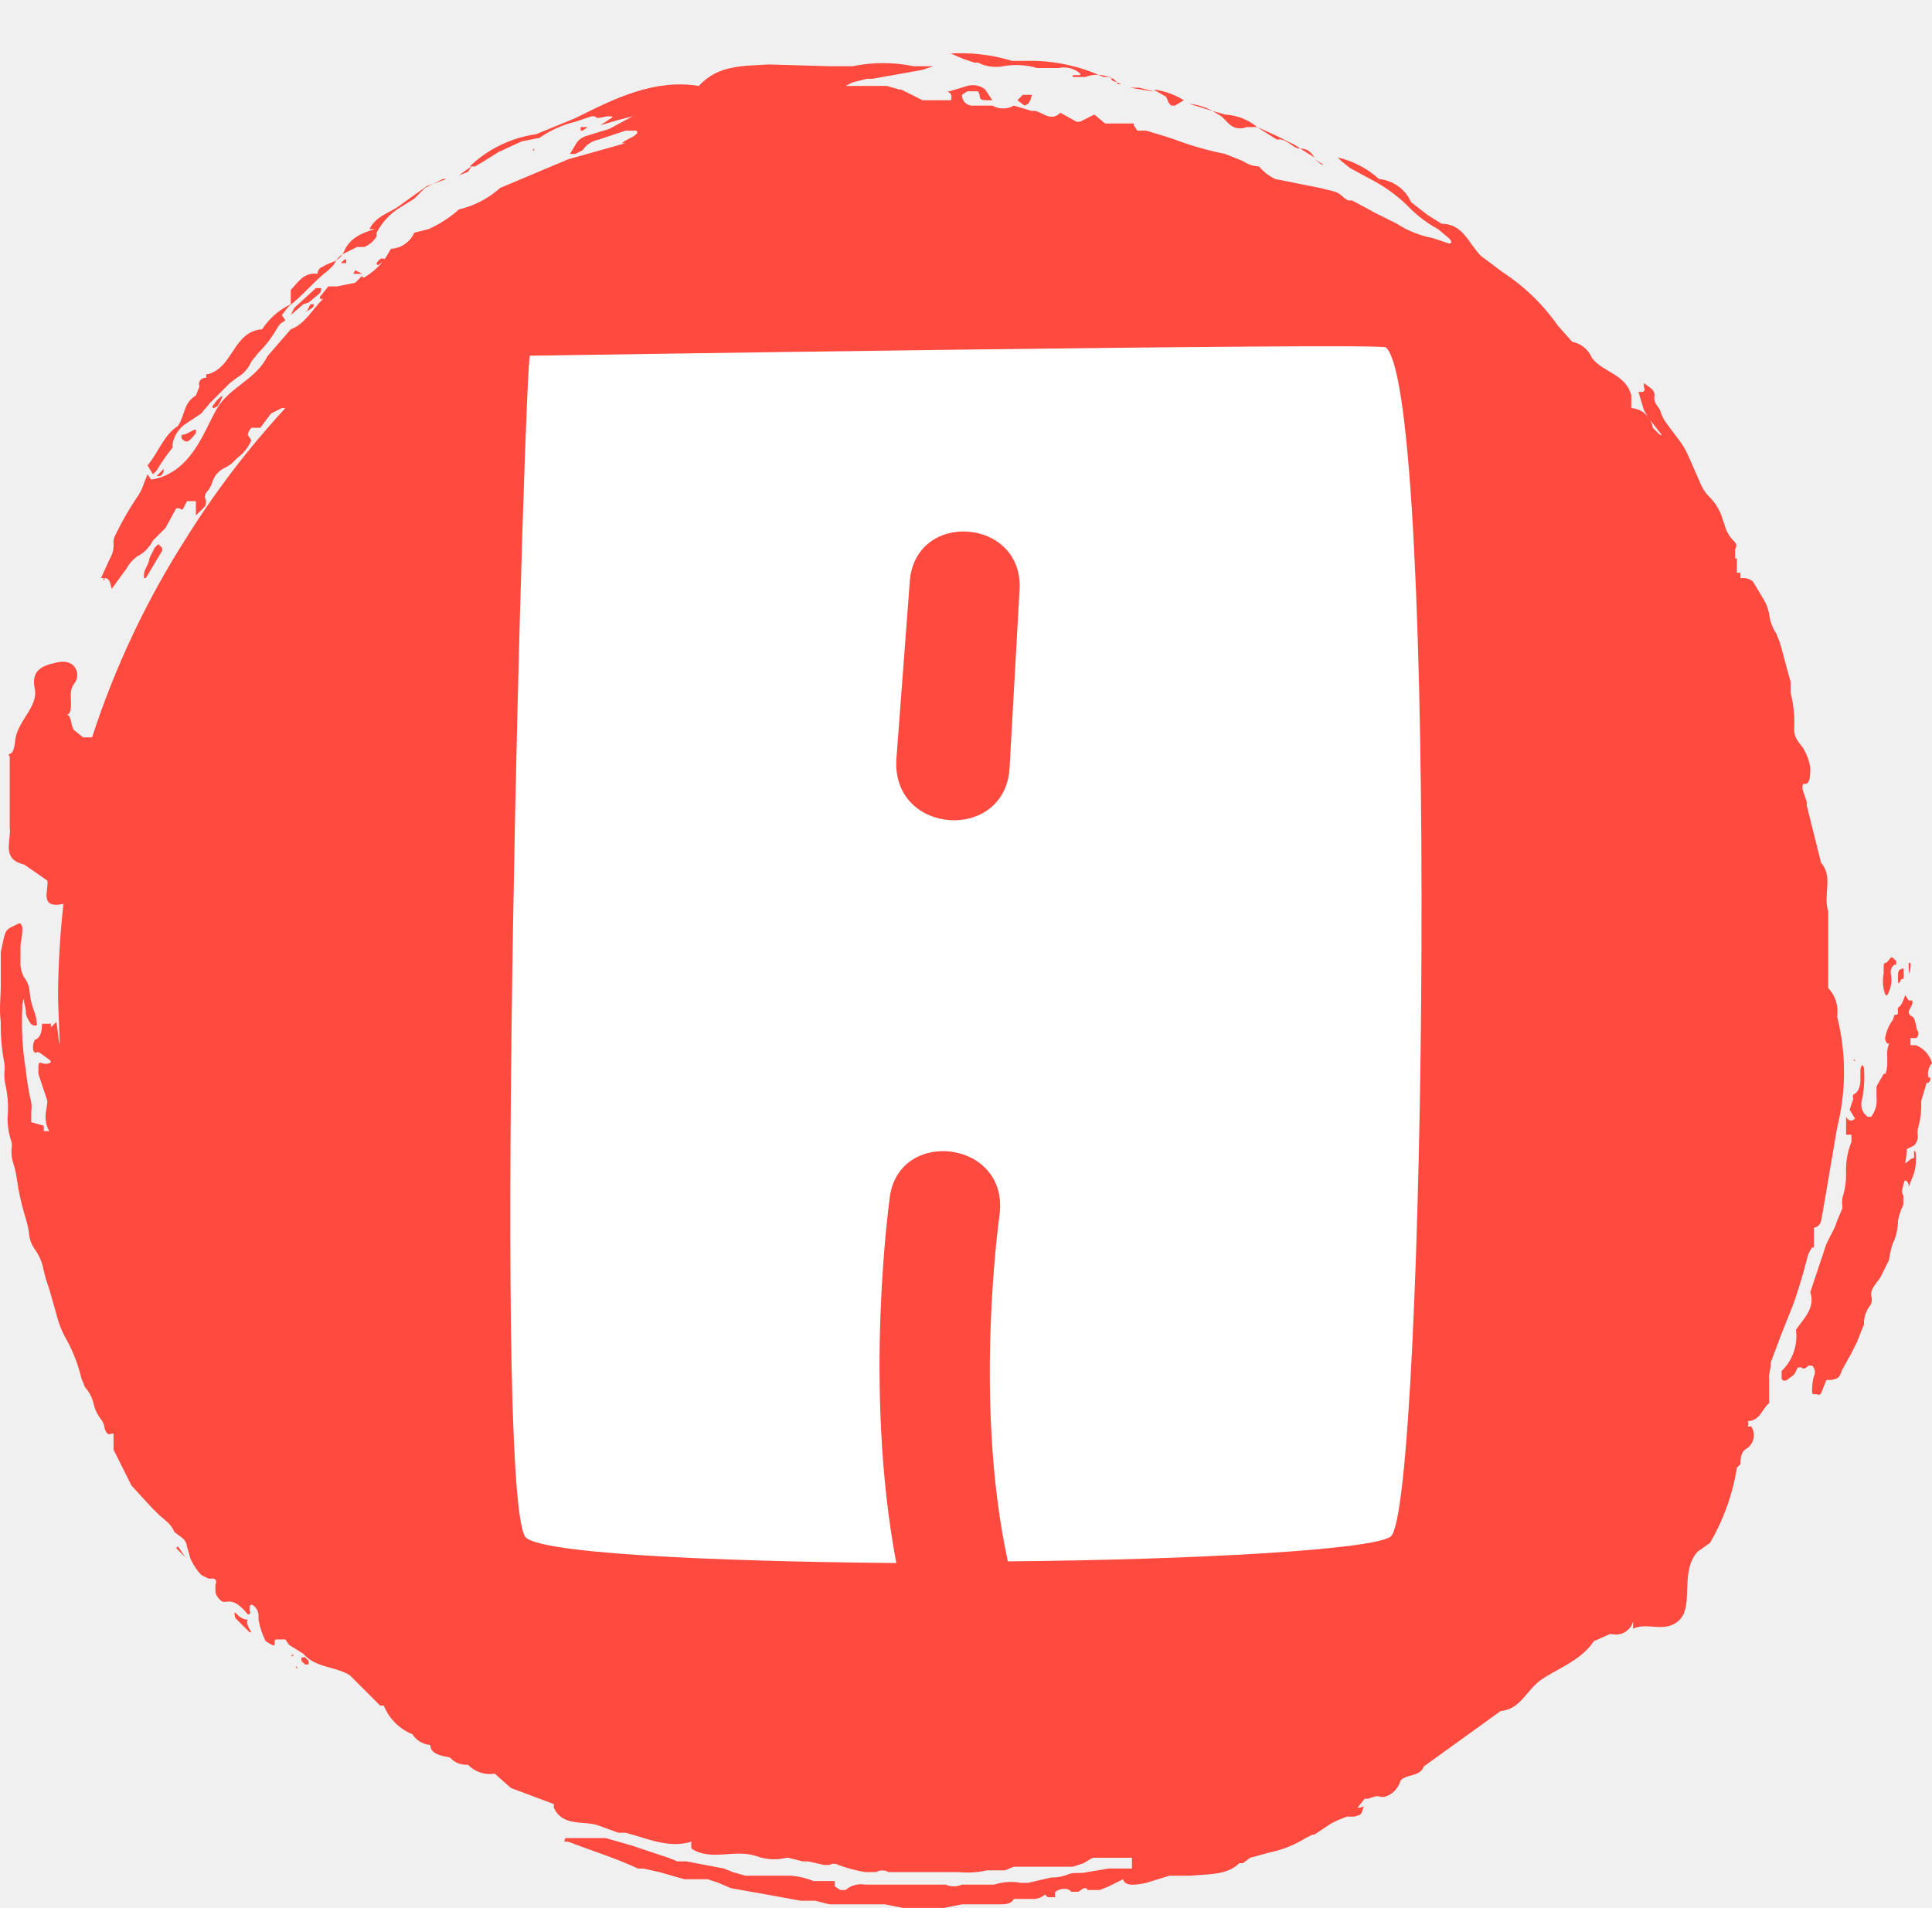
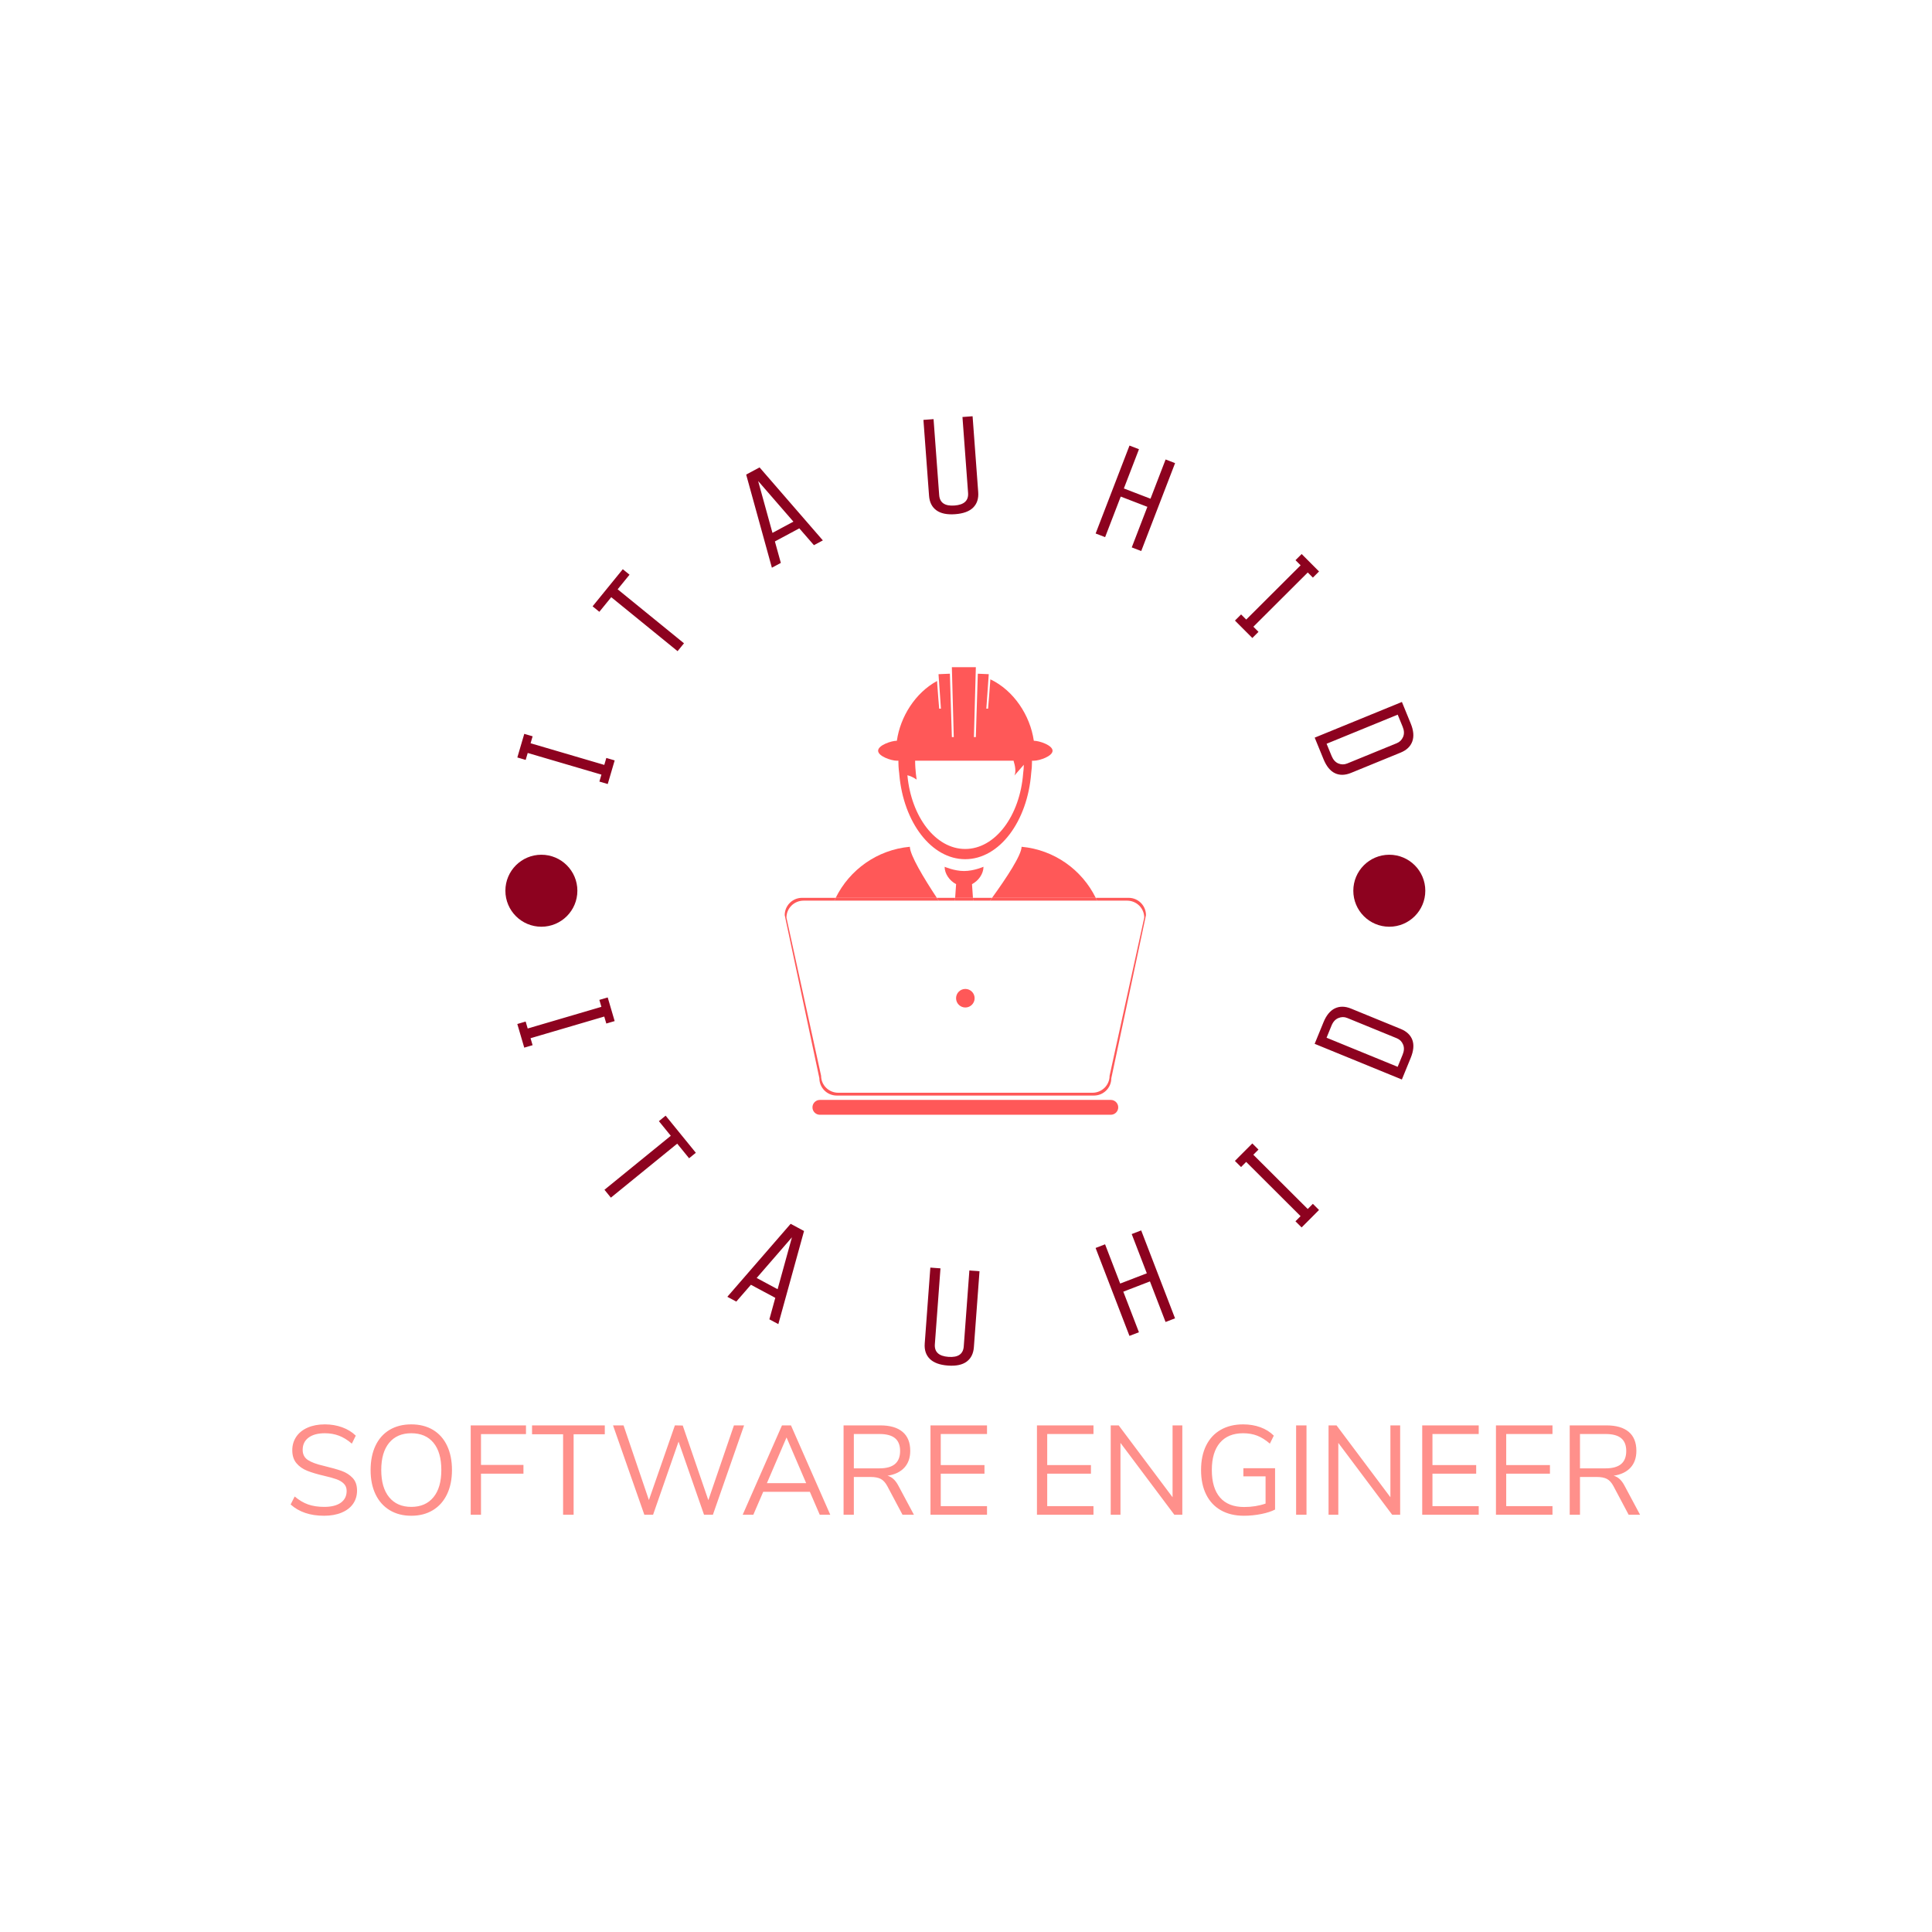
- <svg xmlns="http://www.w3.org/2000/svg" width="308.761" height="304.916" viewBox="0 0 106.008 104.687" class="css-1j8o68f" version="1.1" id="svg23">
-   <defs id="SvgjsDefs2684" />
-   <g id="SvgjsG2685" featurekey="rootContainer" transform="matrix(0.9820593,0,0,0.9820593,-0.05456052,0)" fill="#ff4a3f">
-     <g id="g17">
-       <path d="M19.8 15.3h.5l-.4-.2zm.5.1zm.8-.7c0 .1 0 .1.1.1l.4-.3c-.2-.1-.3-.1-.5.2zm.4-.2zm-4.1 2.3zm-.2.6l.3-.2c.1-.1.1-.2.1-.2h-.2l-.2.4c-.1-.1-.1 0 0 0zm2.2-2.9h-.1l-.2.2h.3zm-2.1 2.4l.6-.5c.1-.1.1-.2.1-.3h-.3l-1.2 1.1-.2.4.7-.6zm-1.1.8z" id="path3" />
-       <path d="M9.7 25v-.2a1.7 1.7 0 0 1 .7-1.1l.9-.6.5-.6.7-.7.4-.4.4-.3a1.9 1.9 0 0 0 .8-.9l.4-.5a5.9 5.9 0 0 0 1-1.3l.2-.3.3-.2-.2-.3.4-.5c.8-.6 1.4-1.4 2.2-2l.3-.3a1.4 1.4 0 0 1 .5-.6l.8-.4h.4a1.4 1.4 0 0 0 .7-.6V13a3.5 3.5 0 0 1 1.3-1.4l.8-.5.2-.2.4-.4 1-.5h.2l-1.1.4-1.4 1c-.6.5-1.4.6-1.8 1.4h.3c-.7.2-1.4.5-1.7 1.2s-.8.6-1.2.9a.4.4 0 0 0-.3.4c-.8-.1-1.1.5-1.5.9v.8a3.9 3.9 0 0 0-1.6 1.4c-1.6.1-1.6 2.1-3 2.5h-.1a.2.2 0 0 0 0 .2c-.3 0-.5.2-.4.5l-.2.5c-.7.4-.6 1.1-1 1.7-.8.5-1.1 1.5-1.7 2.2l.3.5.2-.2a11.6 11.6 0 0 1 .9-1.3zM53.9 3.3l.6.2h.2a2.2 2.2 0 0 0 1.4.2 4.1 4.1 0 0 1 1.9.1h1.2a1.4 1.4 0 0 1 1.2.3.1.1 0 0 1 0 .1H60a.1.1 0 0 0 0 .1h.7a1.8 1.8 0 0 1 1.3 0c.2 0 .1.1.2.2l.5.2h-.2c-.2-.4-.5-.4-.8-.4a9.7 9.7 0 0 0-4.3-.9h-.8A9.8 9.8 0 0 0 53 3h.2zm7.3 3.1zM50.3 4.7zm10.9 1.7h.2-.2zM19 14.7zm32.1-10zm17.6 2.2a.9.9 0 0 0 1 .2h.6a3.1 3.1 0 0 0-1.8-.7l-.7-.2.5.3zm-3.4-1.3c0 .1.1.2.2.3h.2l.5-.3a4.2 4.2 0 0 0-1.7-.6l.7.4zm7.4 2.7l.8.5c-.2-.3-.4-.5-.8-.5z" id="path5" />
-       <path d="M99 76.1l.6-1.6.6-1.5c.2-.5.6-1.8.8-2.6a1.7 1.7 0 0 1 .3-.7h.1v-1.1c.5-.1.4-.6.5-.9l.8-4.7a12.7 12.7 0 0 0 0-6.2 1.9 1.9 0 0 0-.5-1.6v-4.3c-.3-.9.3-1.9-.4-2.7L101 45a.4.4 0 0 0 0-.2l-.2-.6a.5.5 0 0 1 0-.4h.1c.3 0 .3-.5.3-.9a3 3 0 0 0-.4-1.1l-.3-.4a1.1 1.1 0 0 1-.2-.7 6.7 6.7 0 0 0-.2-2v-.6c-.2-.7-.4-1.5-.6-2.2l-.2-.5a2.5 2.5 0 0 1-.4-1.1 2.5 2.5 0 0 0-.3-.8l-.6-1a.8.8 0 0 0-.6-.2h-.1V32h-.2v-.8H97V31a.4.4 0 0 0 0-.1v-.2c.1-.2.1-.3-.1-.5a1.8 1.8 0 0 1-.4-.6l-.2-.6a2.9 2.9 0 0 0-.7-1.2 2.2 2.2 0 0 1-.5-.7l-.7-1.6a4.3 4.3 0 0 0-.6-1l-.6-.8a2.4 2.4 0 0 1-.4-.8l-.2-.3a.6.6 0 0 1-.1-.5.5.5 0 0 0-.2-.4l-.4-.3v.2c.1.2 0 .3-.1.3h-.2l.3 1 .3.5.7.9h-.1l-.2-.2-.2-.2a1.3 1.3 0 0 0-1.2-1.1v-.7c-.3-1.2-1.6-1.3-2.2-2.1a1.5 1.5 0 0 0-1.1-.9l-.8-.9a11.3 11.3 0 0 0-3.1-3l-.8-.6-.4-.3c-.7-.7-1-1.8-2.2-1.8l-.8-.5-.9-.7a2.2 2.2 0 0 0-1.8-1.3 5.1 5.1 0 0 0-2.3-1.2l.2.2.5.4 1.3.7a8.5 8.5 0 0 1 2.1 1.6 6.8 6.8 0 0 0 1.5 1.1l.6.5c.1.1.2.2.1.3H81l-.9-.3a5.6 5.6 0 0 1-2-.8l-1.2-.6-1.3-.7h-.2c-.3-.1-.4-.4-.8-.5l-.8-.2-2.5-.5a2.6 2.6 0 0 1-.9-.7 1.7 1.7 0 0 1-.9-.3l-1-.4a18.1 18.1 0 0 1-2.8-.8l-.6-.2-1-.3h-.5l-.2-.3v-.1h-1.6l-.6-.5-.4.2-.4.2h-.2l-.9-.5c-.6.6-1.1-.2-1.6-.1l-1-.3a1.2 1.2 0 0 1-1.2 0h-1.2a.6.6 0 0 1-.5-.6l.3-.2h.6a.7.7 0 0 1 .1.3c0 .2.2.2.5.2h.2l-.4-.6a1.1 1.1 0 0 0-1-.2l-1 .3H53c.3.2.2.3.2.5h-1.6l-.4-.2-.8-.4h-.1l-.7-.2h-2.3l.4-.2.8-.2h.3l1.7-.3 1.1-.2.6-.2h-1.1a8.4 8.4 0 0 0-3.4 0h-1.3L43 3.6c-1.4.1-2.8 0-3.9 1.2-2.5-.4-4.7.7-6.9 1.8l-2.2.9a6.7 6.7 0 0 0-3.7 1.8h.3l.5-.3.8-.5 1.3-.6 1-.2a6 6 0 0 1 2-.9l.9-.3h.2c.1.2.5 0 .7 0h.2c.1 0 .1.1 0 .1l-.6.4 1-.3.8-.2-1.3.7-1.3.4a1 1 0 0 0-.6.5l-.3.5h.3l.4-.2a1.4 1.4 0 0 1 .9-.6l1.5-.5h.5a.1.1 0 0 1 .1.2c-.2.2-.6.3-.8.5h.2l-3.2.9-3.8 1.6a5.2 5.2 0 0 1-2.3 1.2 6.6 6.6 0 0 1-1.7 1.1l-.8.2a1.5 1.5 0 0 1-1.3.9l-.3.5a3.7 3.7 0 0 1-1.2 1.1h-.1v-.1l-.2.2-.2.2-1 .2h-.5l-.4.5c-.1.1-.1.2 0 .2h.1c-.6.6-1 1.4-1.8 1.7L15 19.9c-.6 1.2-1.8 1.6-2.6 2.6s-1.4 3.9-3.9 4.3l-.2-.3-.2.5a2.7 2.7 0 0 1-.4.8 16.9 16.9 0 0 0-1.2 2.1.8.8 0 0 0-.1.5 1.4 1.4 0 0 1-.2.8l-.5 1.1h.2c.3 0 .3.3.4.6l.8-1.1a2.2 2.2 0 0 1 .6-.7 2 2 0 0 0 .9-.9l.3-.3.4-.4.6-1.1h.2c.1.1.1.1.2 0l.2-.4h.5v.8l.5-.5a.5.5 0 0 0 0-.5.4.4 0 0 1 .1-.3 1.5 1.5 0 0 0 .3-.5 1.3 1.3 0 0 1 .8-.9l.3-.2.3-.3a2.4 2.4 0 0 0 .8-1l-.2-.3c0-.1.1-.3.2-.4h.5l.6-.8.6-.3h.2a48.8 48.8 0 0 0-5.5 7.2h-.1.1a48.4 48.4 0 0 0-5.3 11.2h-.5l-.5-.4c-.2-.2-.1-.7-.4-.9h.1c.3-.5-.1-1.2.3-1.7s.1-1.4-.9-1.2-1.5.5-1.3 1.5-1 1.8-1.1 2.9-.5.5-.3.9v3.9c.1.8-.5 1.8.8 2.1l1.3.9c.1.5-.5 1.6.9 1.3a49.2 49.2 0 0 0-.3 5c0 1.1.1 2.2.1 3.3v-.4c-.1-.4-.1-.8-.2-1.3l-.3.3v-.2h-.5c0 .5-.1.8-.4.9a.9.9 0 0 0-.1.5c0 .1.1.3.2.2s.4.2.7.4-.2.3-.4.2-.2.1-.2.3v.3l.5 1.5c0 .3-.1.6-.1.9a1.7 1.7 0 0 0 .2.8h-.3v-.3l-.7-.2v-.6a1.5 1.5 0 0 0 0-.5 14.6 14.6 0 0 1-.3-1.8 16.6 16.6 0 0 1-.2-3.5.9.9 0 0 1 .1-.5v.2a2.9 2.9 0 0 1 .1.5.8.8 0 0 0 .1.4c.1.2.2.4.4.4s.1-.1.1-.2a2.1 2.1 0 0 0-.1-.5 4.2 4.2 0 0 1-.3-1.3 1.5 1.5 0 0 0-.3-.7 1.6 1.6 0 0 1-.2-.9v-.8c0-.3.1-.6.1-.9a.5.5 0 0 0-.1-.4h-.1c-.8.4-.7.2-1 1.6V55c0 .7-.1 1.4 0 2.1a10.8 10.8 0 0 0 .2 2.3 1.8 1.8 0 0 1 0 .5 3.1 3.1 0 0 0 .1.9 5.9 5.9 0 0 1 .1 1.3 3.9 3.9 0 0 0 .2 1.7 1.2 1.2 0 0 1 0 .4 2.1 2.1 0 0 0 .1.8 4.9 4.9 0 0 1 .2.9 14 14 0 0 0 .5 2.2 5 5 0 0 1 .2 1 1.7 1.7 0 0 0 .3.7 2.9 2.9 0 0 1 .5 1.2 8.5 8.5 0 0 0 .3 1l.4 1.4a5.4 5.4 0 0 0 .6 1.5 8.5 8.5 0 0 1 .8 2.1l.2.5a2.1 2.1 0 0 1 .5 1 2.1 2.1 0 0 0 .4.8 1 1 0 0 1 .2.5c.1.3.2.4.4.3h.1v.9l.5 1 .5 1 1.1 1.2.4.4c.3.3.7.5.9 1l.4.3a.7.7 0 0 1 .3.5l.2.7a3.3 3.3 0 0 0 .6.9l.4.2h.3a.2.2 0 0 1 .1.3 2.5 2.5 0 0 0 0 .5.9.9 0 0 0 .4.5h.2c.4-.1.8.2 1.2.7h.1c0-.1.1-.1 0-.2v-.2c0-.1.1-.2.2-.1a.7.7 0 0 1 .3.6v.2a4.3 4.3 0 0 0 .4 1.2c.5.3.5.3.5.1s0-.2.2-.2h.4l.2.3.8.5c.7.8 1.8.7 2.6 1.2l1.7 1.7h.2a2.9 2.9 0 0 0 1.6 1.6 1.3 1.3 0 0 0 1 .6c0 .5.6.6 1.1.7a1.2 1.2 0 0 0 .8.4h.2a1.7 1.7 0 0 0 1.5.5l.9.8 2.4.9v.2c.5 1.1 1.7.7 2.5 1l1.1.4h.4c1.2.3 2.4.9 3.7.5a.7.7 0 0 0 0 .4c1.1.7 2.4 0 3.6.4a2.9 2.9 0 0 0 1.7.1h.1l.8.2h.3l.9.2h.3a.5.5 0 0 1 .5 0 7.9 7.9 0 0 0 1.5.4h.6a.7.7 0 0 1 .7 0h3.9a5 5 0 0 0 1.6-.1h1l.5-.2H60l.6-.2.5-.3h2.2v.6H62l-1.2.2c-.4.1-.7 0-1 .1a2.4 2.4 0 0 1-1 .2l-1.3.3h-.4a3.1 3.1 0 0 0-1.5.1h-1.8a1.1 1.1 0 0 1-.9 0h-4.5a1.3 1.3 0 0 0-1.1.3H47l-.3-.2v-.3h-1.2a4.1 4.1 0 0 0-1.3-.3h-2.5l-.7-.2-.5-.2-2.1-.4h-.5l-.5-.2-2.1-.7-1.4-.4h-2.2c-.1 0-.1.1-.1.2h.2c1.3.5 2.6.9 3.9 1.5h.3l.9.2 1.4.4h1.3l.6.2.7.3 1.7.3 1.1.2 1.1.2h.8l.8.2h3.1l1 .2h2.3l1-.2H56c.4 0 .6-.1.7-.3h1a1 1 0 0 0 .8-.3c-.1.1 0 .1.1.2h.4v-.2c0-.1 0-.1.2-.2s.6-.1.7.1h.4l.3-.2c.2 0 .2 0 .2.1h.7l.5-.2.8-.4c.1.3.4.4 1.3.2l1.3-.4h1.2c.9-.1 2 0 2.7-.7h.2l.4-.3 1.1-.3a6.1 6.1 0 0 0 2-.8l.4-.2h.1l.9-.6.4-.2.5-.2h.4c.4-.1.4-.1.5-.4s0-.1-.2-.1h-.1l.4-.5h.2c.3-.1.5-.2.7-.1h.2a1.3 1.3 0 0 0 .9-.9c.3-.4 1.1-.2 1.3-.8l4.3-3.1c1.1-.1 1.4-1.1 2.2-1.7s2.3-1.1 3-2.2l.9-.4h.1a1 1 0 0 0 1.2-.7v.4c.8-.4 1.8.3 2.6-.5s0-2.7 1-3.8l.7-.5a12.1 12.1 0 0 0 1.5-4.2l.2-.2c0-.3 0-.7.4-.9a.9.9 0 0 0 .2-1.2h-.2a.3.3 0 0 0 0-.3c.7 0 .8-.7 1.2-1V77a.5.5 0 0 1 0-.2 3.8 3.8 0 0 0 .1-.7zM5.9 32.2z" id="path7" />
-       <path d="M26.4 9.3l-.3.2-.4.3.5-.2zm6.1-2h.1l.3-.2h-.4zm-2.6 1l-.1.1h.1v-.1zm-1.5 1.4zm1.3-.2zm-6.3 3.1zM9.2 26.2l-.4.4H9a.4.4 0 0 0 .2-.4zm3-3.5a2.1 2.1 0 0 0 .3-.6 1.5 1.5 0 0 0-.5.5c-.1.1-.1.2 0 .2zM11 24.2V24c-.2 0-.5.3-.8.3v.2c.3.3.4.2.8-.3zm3 66.2zM73.9 9.2h.1l-.5-.3zm-2.5-1.4c.5-.1.8.4 1.2.5h.1l-.3-.2-1-.5-1.1-.5.3.2zM52.8 3.1zm11.7 2h-.1l-1.2-.2h.5zm2 .7l1.3.4a3.3 3.3 0 0 0-1.3-.4zm-9 0a1 1 0 0 0 .2-.5h-.5l-.3.3.4.3zm9 1.6zM49.9 4.2zm2.9.7zM48.5 4zm13.8 2.1a.5.5 0 0 0 0 .1zm44.8 52.3h-.3V58h.3c.1 0 .2-.3.1-.4s-.1-.7-.3-.8a.3.3 0 0 1-.2-.3l.2-.4a.4.4 0 0 0 0-.2h-.2l-.2-.3c-.1.3-.2.6-.4.7a.5.5 0 0 0 0 .2c0 .1 0 .2-.1.2h-.1a1.1 1.1 0 0 1-.1.3 2.3 2.3 0 0 0-.4.9.4.4 0 0 0 .1.4h.1a1.7 1.7 0 0 0-.1.8v.4a1.8 1.8 0 0 1-.1.5h-.1l-.4.7v.6a1.5 1.5 0 0 1-.3 1.1h-.2l-.2-.2a.9.9 0 0 1-.1-.8 6.5 6.5 0 0 0 .1-1.7c0-.1-.1-.2-.1-.2a.5.5 0 0 0-.1.3v.6c0 .2-.1.6-.3.7s-.1.2-.1.3l-.2.6.3.5c-.2.2-.4.1-.5-.1v1h.3v.4a4.2 4.2 0 0 0-.3 1.4 3.3 3.3 0 0 0 0 .4 4 4 0 0 1-.2 1.3 2 2 0 0 0 0 .6l-.3.7a3.2 3.2 0 0 1-.3.7l-.3.6-.9 2.7c.3.9-.4 1.5-.8 2.1a2.7 2.7 0 0 1-.8 2.3v.4c0 .1.1.2.3.1l.4-.3.2-.4h.2c.1.1.2.1.4-.1h.2a.5.5 0 0 1 .1.6 2.9 2.9 0 0 0-.1.8c0 .1 0 .2.1.2h.2c.1.1.2 0 .3-.3l.2-.5h.3c.4-.1.4-.1.6-.6l.5-.9.3-.6.4-1a1.6 1.6 0 0 1 .3-1 .6.6 0 0 0 .1-.6c0-.2 0-.3.2-.6l.3-.4.5-1a4.7 4.7 0 0 1 .2-.9 3 3 0 0 0 .3-1.3 3.8 3.8 0 0 1 .3-.9v-.5c-.1-.2-.1-.2 0-.6s.1-.2.2-.2a.4.4 0 0 1 .1.3l.2-.5a2.3 2.3 0 0 0 .2-.9v-.3c0-.1 0-.3-.1-.3v.4c-.2 0-.3.2-.5.3a6.4 6.4 0 0 0 .1-.8l.4-.2a.7.7 0 0 0 .2-.6 1.4 1.4 0 0 1 0-.3 4.8 4.8 0 0 0 .2-1.4v-.2l.3-1h.1a.3.3 0 0 0 .1-.3h-.1a.9.9 0 0 1 .2-.8 1.5 1.5 0 0 0-.9-1zm-1.2 7.8zm-.2-9.9zm0 0zM9.1 30.8a.3.3 0 0 0 0-.2l-.2-.2-.2.2-.3.6c0 .3-.3.6-.3.9v.2h.1zm96.3 24.8h.1a1.7 1.7 0 0 0 .2-1.2.5.5 0 0 1 .2-.5h.1v-.2l-.2-.2h-.1c-.1.1-.2.3-.3.3s-.1.1-.1.3v.3a2.2 2.2 0 0 0 .1 1.2zM13.2 90.1c-.1 0 0 .2 0 .3l.8.8h.1c-.2-.3-.3-.6-.2-.7a.9.9 0 0 1-.5-.2zm.8.3zm92.3-35.7h.1a2 2 0 0 0 0-.6c-.3.1-.3.1-.3.6s.1.1.2 0z" id="path9" />
-       <path d="M106.7 62a.6.6 0 0 0 .1-.5c0-.1-.1-.2-.1-.1h-.2v.2c0 .4.1.5.2.4zm.1-8.2h-.1v.6a1 1 0 0 0 .1-.6zM17.1 92.6h-.2v.2l.2.2h.2v-.2zm86.6-33.3c0-.1 0-.1-.1-.1zM9.9 86.5l.5.5-.4-.6z" id="path11" />
-       <circle cx="10.5" cy="87.1" transform="rotate(-24.8 10.4 87.159)" id="circle13" />
-       <path d="M9.7 30.1h-.1v.2-.2h.1zm83.2-6.6l-.2-.3h-.1zm-14.7 77.1zM5.9 32.2zm-.1.2a.3.3 0 0 0 .1-.2v.2zm1.9-4.9zM61.5 2.4zm42.8 58.2v.1-.1zM16.4 92.5h-.1c.1.1.2 0 .1-.1zm.2.7h.1l-.1-.1v.1zm73.9-71.3zm15.2 34.4zM14.6 91.7zm92.1-37zm-.8 11.4zM34.6 0z" id="path15" />
-     </g>
-   </g>
-   <g id="SvgjsG2686" featurekey="nameFeature-0" transform="matrix(2.284354,0,0,2.284354,27.98006,-5.60952)" fill="#ffffff">
-     <path d="M9.6 16.48 l-0.32 4.24 c-0.08 1.8 2.6 1.96 2.72 0.2 l0.24 -4.28 c0.12 -1.76 -2.56 -1.96 -2.64 -0.16 z M0.48 11 l0 0 c0.04 0 20.48 -0.32 20.56 -0.2 c1.28 1.12 0.96 27.8 0.12 28.56 c-0.4 0.32 -4.64 0.56 -9.2 0.6 c-0.84 -3.84 -0.2 -8.32 -0.2 -8.32 c0.24 -1.8 -2.44 -2.12 -2.64 -0.4 c0 0.04 -0.64 4.52 0.16 8.76 c-4.56 -0.04 -8.68 -0.24 -8.92 -0.64 c-0.8 -1.44 0 -28.28 0.12 -28.36 z" id="path20" />
+ <svg xmlns="http://www.w3.org/2000/svg" version="1.1" width="1000" height="1000" viewBox="0 0 1000 1000">
+   <rect width="1000" height="1000" fill="#ffffff" />
+   <g transform="matrix(0.7,0,0,0.7,149.6597,215.45)">
+     <svg viewBox="0 0 344 280" data-background-color="#ffffff" preserveAspectRatio="xMidYMid meet" height="813" width="1000">
+       <g id="tight-bounds" transform="matrix(1,0,0,1,0.1672374,0)">
+         <svg viewBox="0 0 343.666 280" height="280" width="343.666">
+           <g>
+             <svg viewBox="0 0 395.52 322.248" height="280" width="343.666">
+               <g>
+                 <svg viewBox="0 0 395.52 322.248" height="322.248" width="395.52">
+                   <g id="textblocktransform">
+                     <svg viewBox="0 0 395.52 322.248" height="322.248" width="395.52" id="textblock">
+                       <g>
+                         <svg viewBox="0 0 395.52 278.27" height="278.27" width="395.52">
+                           <g transform="matrix(1,0,0,1,144.8209,73.54603)">
+                             <svg viewBox="0 0 105.878 131.178" height="131.178" width="105.878">
+                               <g>
+                                 <svg version="1.1" x="0" y="0" viewBox="13.056 3.854 73.974 91.65" enable-background="new 0 0 100 100" xml:space="preserve" height="131.178" width="105.878" class="icon-o-0" data-fill-palette-color="accent" id="o-0">
+                                   <g fill="#ff5858" data-fill-palette-color="accent">
+                                     <path fill="none" d="M49.955 40.819c6.486 0 11.826-7.164 12.517-16.367 0.087-0.595 0.134-1.203 0.141-1.821l-2.023 2.326c1.117-2.473-2.86-8.769-2.86-8.769-6.703 4.85-16.671 0-16.671 0-3.007 1.187-1.583 9.646-1.583 9.646-0.75-0.522-1.438-0.796-2-0.937C38.302 33.889 43.574 40.819 49.955 40.819z" />
+                                     <g fill="#ff5858" data-fill-palette-color="accent">
+                                       <path fill="none" d="M23.224 51.659h-6.299c-1.941 0-3.515 1.556-3.515 3.473l7.096 32.391c0 1.92 1.573 3.474 3.514 3.474h52.045c1.941 0 3.514-1.557 3.514-3.474l7.095-32.391c0-1.917-1.572-3.472-3.513-3.472h-6.145M50.043 73.526c-1.042 0-1.886-0.845-1.886-1.885 0-1.043 0.844-1.888 1.886-1.888s1.885 0.845 1.885 1.888C51.928 72.681 51.084 73.526 50.043 73.526z" />
+                                       <path fill="none" d="M55.097 51.659h-3.455" />
+                                       <path fill="#ff5858" d="M61.563 40.629c-0.038 1.726-3.054 6.313-6.049 10.453h21.227C73.913 45.337 68.242 41.24 61.563 40.629z" data-fill-palette-color="accent" />
+                                       <path fill="#ff5858" d="M51.407 48.281c1.323-0.684 2.35-2.109 2.35-3.558 0 0-1.97 0.871-3.978 0.871-2.008 0-3.979-0.871-3.979-0.871 0 1.448 1.026 2.872 2.351 3.558l-0.196 2.802h3.646L51.407 48.281z" data-fill-palette-color="accent" />
+                                       <path fill="#ff5858" d="M38.68 40.629c-6.681 0.61-12.35 4.707-15.181 10.453h20.702C41.47 46.942 38.718 42.355 38.68 40.629z" data-fill-palette-color="accent" />
+                                       <g fill="#ff5858" data-fill-palette-color="accent">
+                                         <circle fill="#ff5858" cx="50.043" cy="71.639" r="1.9" data-fill-palette-color="accent" />
+                                         <path fill="#ff5858" d="M79.831 92.466H20.255c-0.837 0-1.518 0.681-1.518 1.519s0.68 1.519 1.518 1.519h59.576c0.839 0 1.518-0.681 1.518-1.519S80.669 92.466 79.831 92.466z" data-fill-palette-color="accent" />
+                                       </g>
+                                       <path fill="#ff5858" d="M55.097 51.659c0.138-0.191 0.277-0.383 0.417-0.575h-3.912l0.04 0.575H55.097z" data-fill-palette-color="accent" />
+                                       <path fill="#ff5858" d="M47.914 51.659l0.042-0.575h-3.754c0.127 0.194 0.254 0.384 0.382 0.575H47.914z" data-fill-palette-color="accent" />
+                                       <path fill="#ff5858" d="M23.699 91.57h52.687c1.96 0 3.548-1.588 3.548-3.548l7.096-33.391c0-1.959-1.587-3.548-3.548-3.548h-6.74c0.096 0.189 0.188 0.381 0.275 0.575h6.146c1.94 0 3.514 1.556 3.514 3.473l-7.098 32.391c0 1.92-1.57 3.474-3.514 3.474H24.02c-1.941 0-3.514-1.557-3.514-3.474l-7.097-32.391c0-1.919 1.574-3.473 3.515-3.473h6.3c0.087-0.194 0.182-0.386 0.275-0.575h-6.896c-1.959 0-3.547 1.589-3.547 3.548l7.095 33.391C20.15 89.982 21.739 91.57 23.699 91.57z" data-fill-palette-color="accent" />
+                                       <path fill="#ff5858" d="M44.583 51.659c-0.127-0.191-0.255-0.382-0.382-0.575H23.499c-0.094 0.189-0.188 0.381-0.275 0.575H44.583z" data-fill-palette-color="accent" />
+                                       <polygon fill="#ff5858" points="51.642,51.659 51.602,51.083 47.954,51.083 47.914,51.659   " data-fill-palette-color="accent" />
+                                       <path fill="#ff5858" d="M77.017 51.659c-0.088-0.194-0.18-0.386-0.275-0.575H55.514c-0.14 0.193-0.279 0.386-0.417 0.575H77.017z" data-fill-palette-color="accent" />
+                                     </g>
+                                     <g fill="#ff5858" data-fill-palette-color="accent">
+                                       <g fill="#ff5858" data-fill-palette-color="accent">
+                                         <path fill="#ff5858" d="M36.011 23.006h0.008 0.322c-0.001 0.099-0.005 0.198-0.005 0.298 0 0.303 0.011 0.602 0.028 0.898 0.026 0.434 0.067 0.863 0.128 1.287 0.01 0.13 0.021 0.257 0.032 0.386 0.863 9.758 6.571 17.297 13.489 17.297 7.005 0 12.772-7.736 13.518-17.678 0.104-0.713 0.158-1.445 0.158-2.189 0-0.1-0.003-0.199-0.006-0.297h0.381 0.009c1.129 0 3.831-0.916 3.831-2.044 0-1.13-2.702-2.044-3.831-2.044h-0.009c-0.752-5.202-4.104-10.308-8.898-12.582l-0.275 3.654-0.195 2.359-0.355-0.007 0.185-2.629 0.259-3.673 0.052-0.756-2.24-0.096-0.003 0.09-0.121 3.862-0.098 3.117-0.007 0.184-0.178 5.723H51.8l0.249-9.095 0.107-3.884 0.037-1.333H47.28l0.041 1.469 0.104 3.846 0.247 8.998h-0.388l-0.179-5.728-0.006-0.184-0.094-2.995-0.119-3.817-0.008-0.256-2.329 0.1 0.076 1.089 0.252 3.588 0.166 2.381-0.356 0.007-0.175-2.104L44.245 6.68c-4.455 2.435-7.509 7.284-8.225 12.239h-0.008c-1.129 0-3.831 0.915-3.831 2.044C32.181 22.092 34.882 23.006 36.011 23.006zM39.758 23.006h20.158c0.365 1.173 0.519 2.288 0.181 3.034l1.919-2.204c-0.007 0.583-0.053 1.162-0.133 1.724C61.228 34.29 56.165 41.08 50.014 41.08c-6.051 0-11.049-6.572-11.835-15.096 0.533 0.133 1.186 0.392 1.897 0.888C40.076 26.872 39.769 25.042 39.758 23.006z" data-fill-palette-color="accent" />
+                                       </g>
+                                     </g>
+                                   </g>
+                                 </svg>
+                               </g>
+                             </svg>
+                           </g>
+                           <path d="M70.328 182.288L70.93 184.335 68.483 185.054 66.447 178.123 68.893 177.404 69.492 179.442 91.094 173.094 90.495 171.056 92.942 170.337 94.978 177.268 92.532 177.987 91.93 175.94ZM109.921 204.989L118.771 215.864 116.793 217.473 113.311 213.194 93.87 229.016 91.991 226.707 111.432 210.885 107.943 206.599ZM128.003 258.074L146.558 236.687 150.485 238.792 142.95 266.085 140.326 264.679 142.059 258.379 134.913 254.55 130.627 259.48ZM142.739 255.85L146.934 240.649 136.599 252.56ZM197.295 272.612V272.612L198.942 250.366 201.911 250.586 200.263 272.832C200.123 274.726 199.415 276.142 198.138 277.083 196.861 278.023 195.028 278.404 192.64 278.228 190.258 278.051 188.495 277.403 187.351 276.284 186.214 275.165 185.715 273.658 185.855 271.765V271.765L187.503 249.519 190.471 249.739 188.824 271.985C188.657 274.241 189.985 275.474 192.809 275.683 195.632 275.892 197.128 274.868 197.295 272.612ZM244.058 256.575L248.636 268.465 245.858 269.535 235.935 243.764 238.713 242.694 243.141 254.195 250.948 251.19 246.519 239.688 249.297 238.619 259.22 264.39 256.442 265.459 251.864 253.569ZM298.106 232.341L299.612 230.83 301.418 232.631 296.317 237.746 294.511 235.945 296.011 234.442 280.069 218.542 278.569 220.046 276.763 218.245 281.864 213.13 283.67 214.931 282.164 216.442ZM328.287 188.065V188.065L325.698 194.393 300.139 183.934 302.729 177.606C303.566 175.562 304.686 174.204 306.089 173.535 307.496 172.874 309.062 172.897 310.789 173.603V173.603L325.345 179.56C327.096 180.276 328.238 181.355 328.771 182.795 329.298 184.233 329.136 185.989 328.287 188.065ZM324.222 182.306V182.306L309.665 176.349C308.827 176.006 307.968 176.016 307.091 176.379 306.207 176.739 305.54 177.47 305.089 178.572V178.572L303.627 182.145 324.465 190.672 325.927 187.099C326.378 185.997 326.421 185.01 326.055 184.139 325.696 183.27 325.085 182.659 324.222 182.306Z" fill="#8d021f" data-fill-palette-color="primary" />
+                           <path d="M91.939 102.187L92.538 100.149 94.985 100.868 92.951 107.789 90.504 107.071 91.103 105.033 69.501 98.686 68.902 100.724 66.456 100.005 68.489 93.083 70.936 93.802 70.337 95.84ZM88.512 55.706L97.363 44.831 99.341 46.441 95.858 50.72 115.299 66.542 113.42 68.851 93.979 53.029 90.49 57.316ZM141.06 44.391L133.524 17.098 137.451 14.994 155.998 36.385 153.383 37.787 149.096 32.856 141.942 36.691 143.684 42.985ZM147.367 30.89L137.031 18.979 141.227 34.18ZM198.562 22.466V22.466L196.915 0.22 199.884 0 201.531 22.246C201.671 24.139 201.179 25.645 200.055 26.763 198.93 27.881 197.174 28.529 194.786 28.705 192.398 28.882 190.558 28.501 189.268 27.562 187.978 26.622 187.263 25.206 187.123 23.313V23.313L185.476 1.067 188.444 0.847 190.092 23.093C190.259 25.349 191.754 26.373 194.578 26.164 197.401 25.955 198.73 24.722 198.562 22.466ZM243.304 23.543L238.725 35.433 235.947 34.363 245.871 8.592 248.649 9.662 244.22 21.163 252.027 24.169 256.455 12.668 259.233 13.738 249.31 39.508 246.532 38.439 251.11 26.549ZM282.177 61.686L283.677 63.19 281.871 64.991 276.777 59.883 278.582 58.082 280.082 59.586 296.023 43.686 294.524 42.183 296.329 40.382 301.424 45.489 299.618 47.29 298.119 45.787ZM302.742 100.523V100.523L300.152 94.195 325.711 83.737 328.3 90.065C329.137 92.11 329.287 93.864 328.749 95.328 328.215 96.783 327.082 97.865 325.349 98.574V98.574L310.802 104.526C309.051 105.243 307.48 105.274 306.091 104.62 304.707 103.964 303.591 102.598 302.742 100.523ZM309.674 101.771V101.771L324.222 95.819C325.06 95.475 325.67 94.869 326.05 93.998 326.428 93.122 326.391 92.133 325.94 91.031V91.031L324.478 87.458 303.64 95.985 305.102 99.557C305.553 100.659 306.211 101.394 307.076 101.762 307.945 102.121 308.811 102.124 309.674 101.771Z" fill="#8d021f" data-fill-palette-color="primary" />
+                           <path d="M62.953 139.064C62.953 133.238 67.676 128.515 73.502 128.515 79.328 128.515 84.051 133.238 84.051 139.064 84.051 144.89 79.328 149.613 73.502 149.613 67.676 149.613 62.953 144.89 62.953 139.064ZM311.469 139.064C311.469 133.238 316.192 128.515 322.018 128.515 327.844 128.515 332.567 133.238 332.567 139.064 332.567 144.89 327.844 149.613 322.018 149.613 316.192 149.613 311.469 144.89 311.469 139.064Z" fill="#8d021f" data-fill-palette-color="primary" />
+                         </svg>
+                       </g>
+                       <g transform="matrix(1,0,0,1,0,295.4667)">
+                         <svg viewBox="0 0 395.52 26.782" height="26.782" width="395.52">
+                           <g transform="matrix(1,0,0,1,0,0)">
+                             <svg width="395.52" viewBox="2.35 -35.65 532.36 36.05" height="26.782" data-palette-color="#ff908b">
+                               <path d="M15.55 0.4Q7.3 0.4 2.35-4.05L2.35-4.05 3.95-7.2Q6.55-5 9.28-4.05 12-3.1 15.6-3.1L15.6-3.1Q19.85-3.1 22.15-4.75 24.45-6.4 24.45-9.4L24.45-9.4Q24.45-11.15 23.35-12.25 22.25-13.35 20.45-14 18.65-14.65 15.6-15.35L15.6-15.35Q11.5-16.3 8.88-17.35 6.25-18.4 4.63-20.35 3-22.3 3-25.45L3-25.45Q3-28.45 4.58-30.78 6.15-33.1 9.08-34.38 12-35.65 15.85-35.65L15.85-35.65Q19.5-35.65 22.68-34.5 25.85-33.35 28.05-31.2L28.05-31.2 26.5-28.05Q24-30.2 21.43-31.18 18.85-32.15 15.85-32.15L15.85-32.15Q11.75-32.15 9.43-30.43 7.1-28.7 7.1-25.6L7.1-25.6Q7.1-22.95 9.15-21.6 11.2-20.25 15.35-19.3L15.35-19.3Q19.9-18.2 22.5-17.28 25.1-16.35 26.83-14.5 28.55-12.65 28.55-9.55L28.55-9.55Q28.55-6.55 26.98-4.3 25.4-2.05 22.45-0.83 19.5 0.4 15.55 0.4L15.55 0.4ZM49.95 0.4Q45.05 0.4 41.42-1.8 37.8-4 35.85-8.05 33.9-12.1 33.9-17.6L33.9-17.6Q33.9-23.15 35.82-27.23 37.75-31.3 41.37-33.48 45-35.65 49.95-35.65L49.95-35.65Q54.9-35.65 58.52-33.48 62.15-31.3 64.07-27.23 66-23.15 66-17.65L66-17.65Q66-12.15 64.05-8.08 62.1-4 58.47-1.8 54.85 0.4 49.95 0.4L49.95 0.4ZM49.95-3.1Q55.55-3.1 58.67-6.88 61.8-10.65 61.8-17.65L61.8-17.65Q61.8-24.65 58.7-28.4 55.6-32.15 49.95-32.15L49.95-32.15Q44.35-32.15 41.22-28.38 38.1-24.6 38.1-17.65L38.1-17.65Q38.1-10.7 41.22-6.9 44.35-3.1 49.95-3.1L49.95-3.1ZM77.45 0L73.39 0 73.39-35.25 95.2-35.25 95.2-31.8 77.45-31.8 77.45-19.65 94.2-19.65 94.2-16.2 77.45-16.2 77.45 0ZM113.99 0L109.84 0 109.84-31.75 97.59-31.75 97.59-35.25 126.29-35.25 126.29-31.75 113.99-31.75 113.99 0ZM167.14-5.75L177.24-35.25 181.24-35.25 168.94 0 165.44 0 155.39-28.85 145.34 0 141.89 0 129.54-35.25 133.69-35.25 143.69-5.8 153.94-35.25 157.04-35.2 167.14-5.75ZM215.24 0L211.09 0 207.19-9.05 188.79-9.05 184.89 0 180.69 0 196.19-35.25 199.74-35.25 215.24 0ZM197.99-30.5L190.24-12.45 205.74-12.45 197.99-30.5ZM242.09-11.5L248.24 0 243.74 0 237.74-11.3Q236.64-13.35 235.16-14.13 233.69-14.9 231.14-14.9L231.14-14.9 224.54-14.9 224.54 0 220.49 0 220.49-35.25 234.99-35.25Q240.74-35.25 243.76-32.7 246.79-30.15 246.79-25.2L246.79-25.2Q246.79-21.1 244.46-18.57 242.14-16.05 237.84-15.4L237.84-15.4Q239.19-15 240.21-14.05 241.24-13.1 242.09-11.5L242.09-11.5ZM224.54-18.3L234.64-18.3Q238.74-18.3 240.76-20 242.79-21.7 242.79-25.15L242.79-25.15Q242.79-28.55 240.79-30.2 238.79-31.85 234.64-31.85L234.64-31.85 224.54-31.85 224.54-18.3ZM277.08 0L254.78 0 254.78-35.25 277.08-35.25 277.08-31.85 258.83-31.85 258.83-19.6 276.08-19.6 276.08-16.2 258.83-16.2 258.83-3.4 277.08-3.4 277.08 0ZM319.08 0L296.78 0 296.78-35.25 319.08-35.25 319.08-31.85 300.83-31.85 300.83-19.6 318.08-19.6 318.08-16.2 300.83-16.2 300.83-3.4 319.08-3.4 319.08 0ZM350.28-6.9L350.28-35.25 354.13-35.25 354.13 0 350.98 0 329.73-28.35 329.73 0 325.88 0 325.88-35.25 329.03-35.25 350.28-6.9ZM378.22-18.35L390.72-18.35 390.72-2.05Q388.62-0.95 385.25-0.28 381.87 0.4 378.42 0.4L378.42 0.4Q373.17 0.4 369.37-1.75 365.57-3.9 363.55-7.95 361.52-12 361.52-17.65L361.52-17.65Q361.52-23.25 363.52-27.3 365.52-31.35 369.27-33.5 373.02-35.65 378.12-35.65L378.12-35.65Q381.82-35.65 384.92-34.52 388.02-33.4 390.22-31.2L390.22-31.2 388.67-28.05Q386.12-30.25 383.65-31.2 381.17-32.15 378.12-32.15L378.12-32.15Q372.17-32.15 368.97-28.4 365.77-24.65 365.77-17.65L365.77-17.65Q365.77-10.5 369.02-6.78 372.27-3.05 378.52-3.05L378.52-3.05Q383.07-3.05 386.97-4.4L386.97-4.4 386.97-15.15 378.22-15.15 378.22-18.35ZM403.12 0L399.02 0 399.02-35.25 403.12-35.25 403.12 0ZM436.22-6.9L436.22-35.25 440.07-35.25 440.07 0 436.92 0 415.67-28.35 415.67 0 411.82 0 411.82-35.25 414.97-35.25 436.22-6.9ZM471.06 0L448.77 0 448.77-35.25 471.06-35.25 471.06-31.85 452.81-31.85 452.81-19.6 470.06-19.6 470.06-16.2 452.81-16.2 452.81-3.4 471.06-3.4 471.06 0ZM500.16 0L477.86 0 477.86-35.25 500.16-35.25 500.16-31.85 481.91-31.85 481.91-19.6 499.16-19.6 499.16-16.2 481.91-16.2 481.91-3.4 500.16-3.4 500.16 0ZM528.56-11.5L534.71 0 530.21 0 524.21-11.3Q523.11-13.35 521.64-14.13 520.16-14.9 517.61-14.9L517.61-14.9 511.01-14.9 511.01 0 506.96 0 506.96-35.25 521.46-35.25Q527.21-35.25 530.24-32.7 533.26-30.15 533.26-25.2L533.26-25.2Q533.26-21.1 530.94-18.57 528.61-16.05 524.31-15.4L524.31-15.4Q525.66-15 526.69-14.05 527.71-13.1 528.56-11.5L528.56-11.5ZM511.01-18.3L521.11-18.3Q525.21-18.3 527.24-20 529.26-21.7 529.26-25.15L529.26-25.15Q529.26-28.55 527.26-30.2 525.26-31.85 521.11-31.85L521.11-31.85 511.01-31.85 511.01-18.3Z" opacity="1" transform="matrix(1,0,0,1,0,0)" fill="#ff908b" class="undefined-text-1" data-fill-palette-color="secondary" id="text-1" />
+                             </svg>
+                           </g>
+                         </svg>
+                       </g>
+                     </svg>
+                   </g>
+                 </svg>
+               </g>
+             </svg>
+           </g>
+           <defs />
+         </svg>
+         <rect width="343.666" height="280" fill="none" stroke="none" visibility="hidden" />
+       </g>
+     </svg>
  </g>
</svg>
